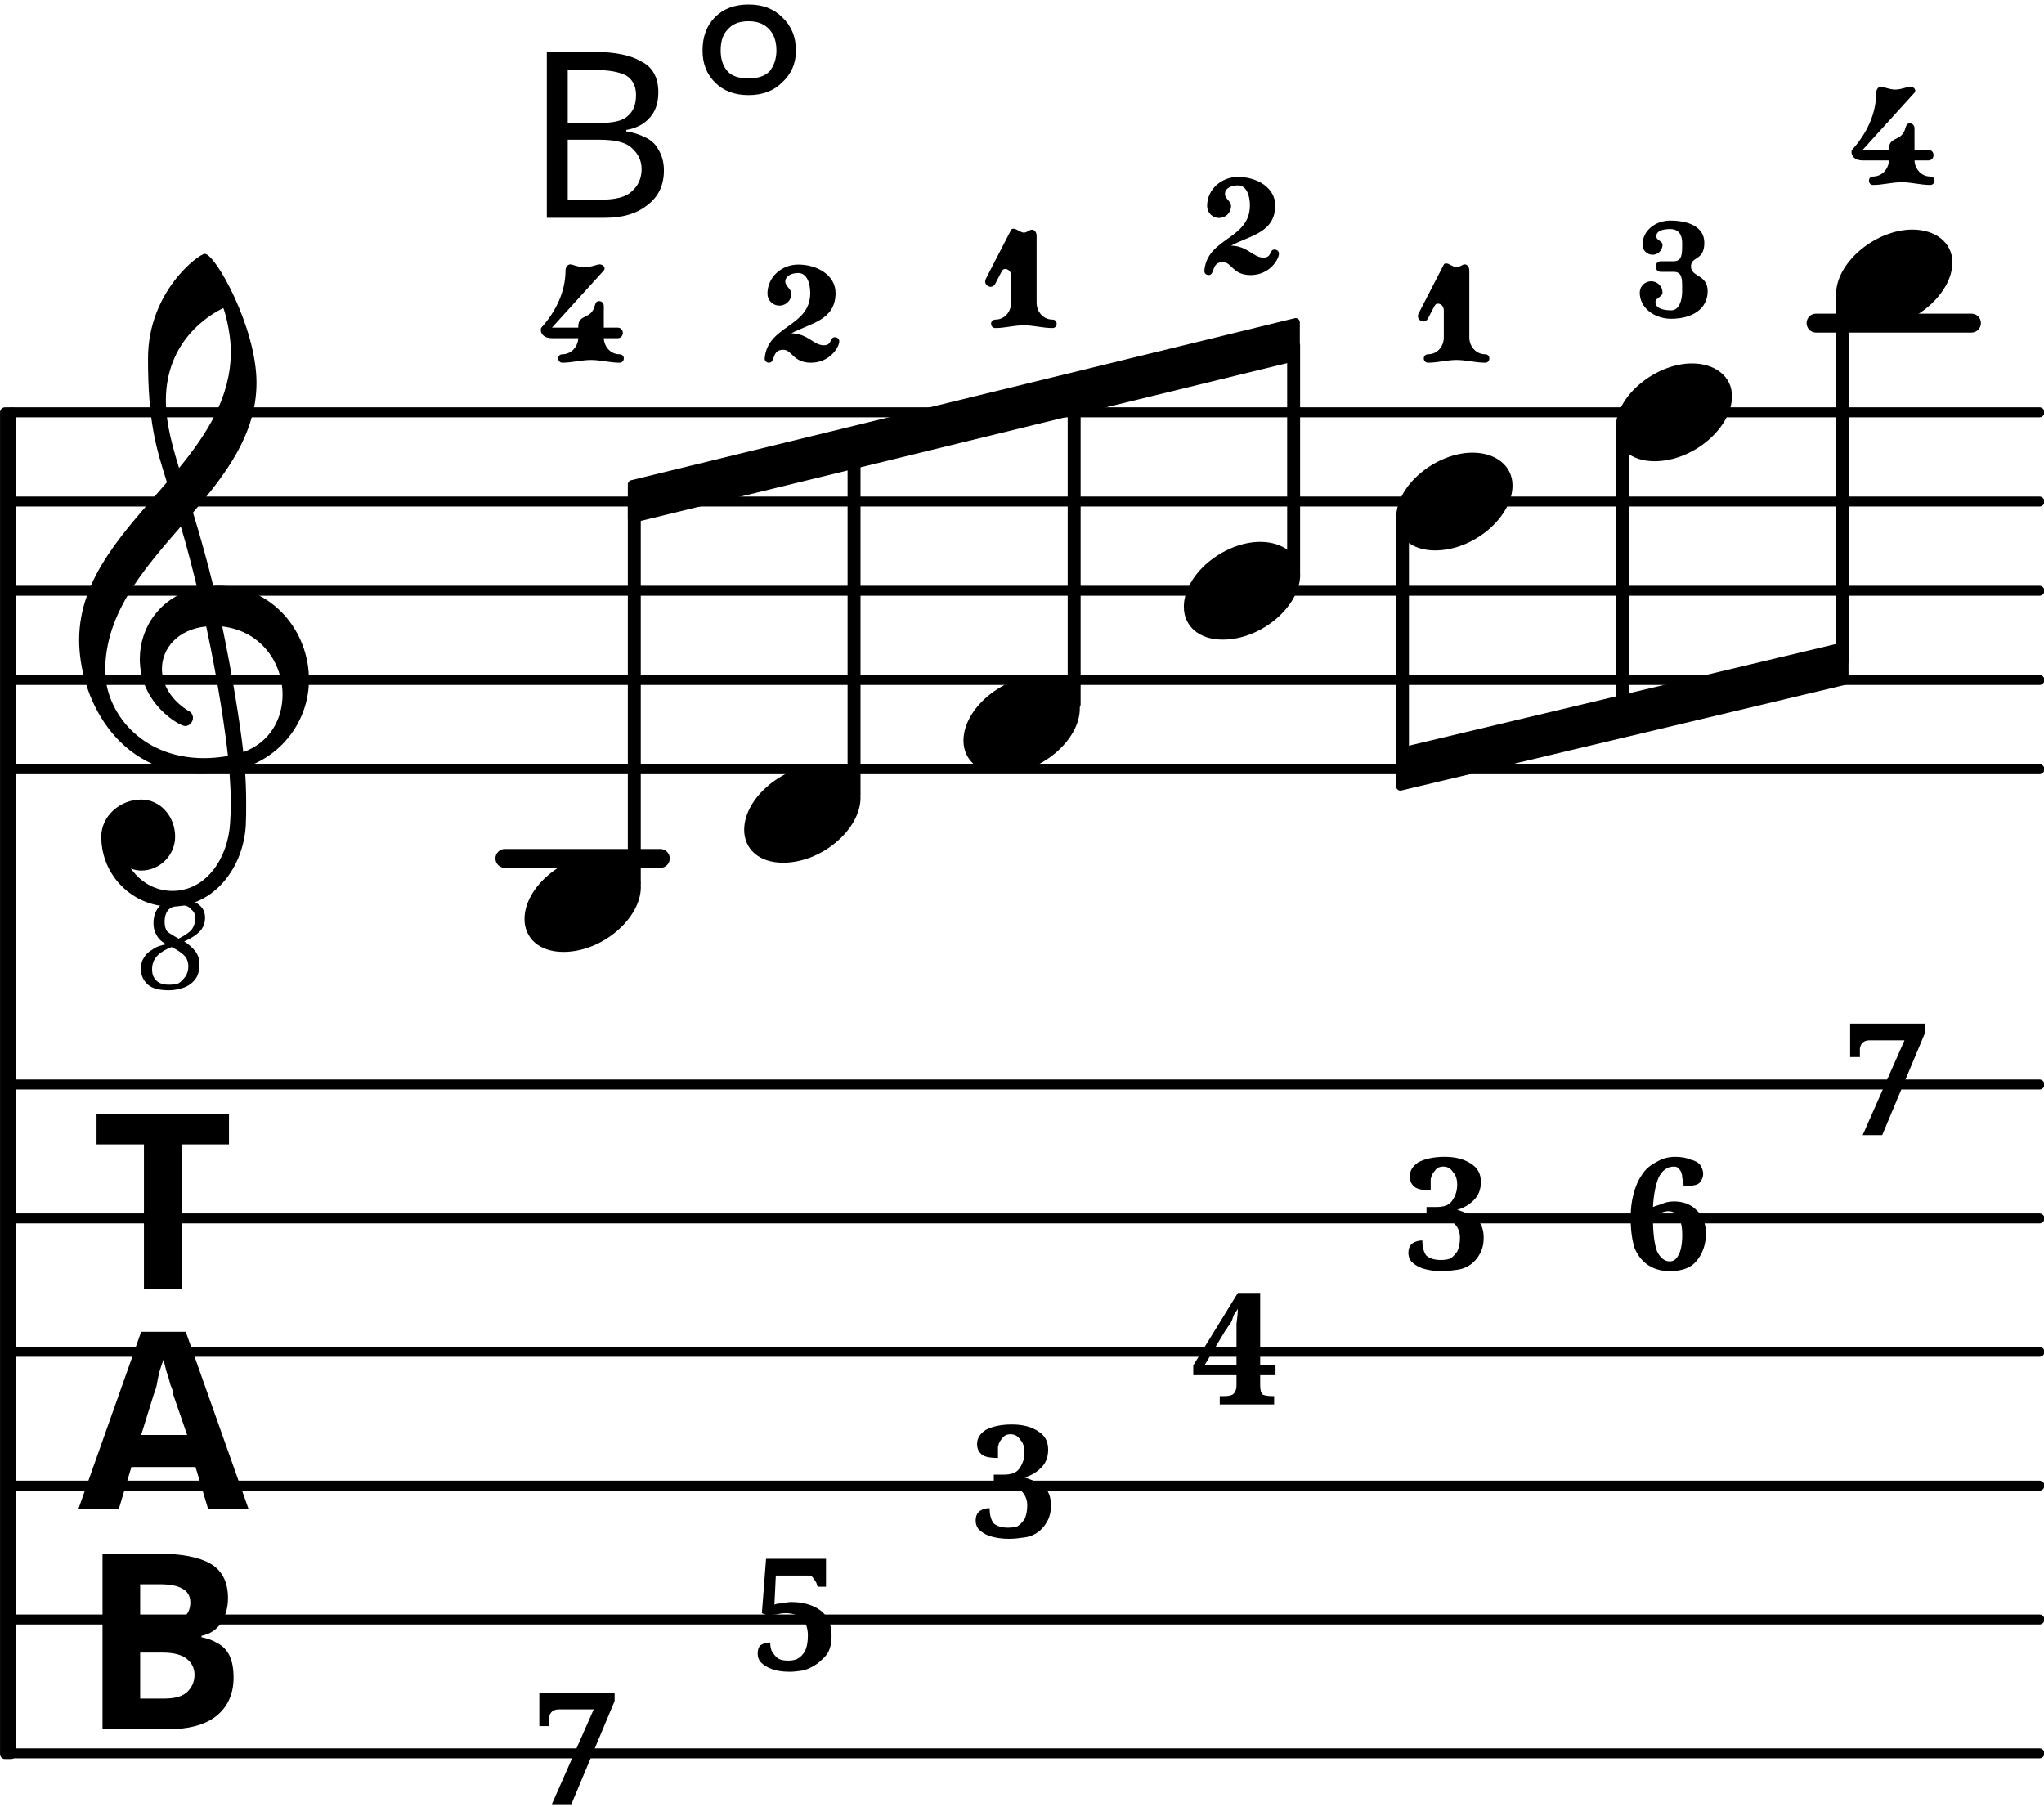
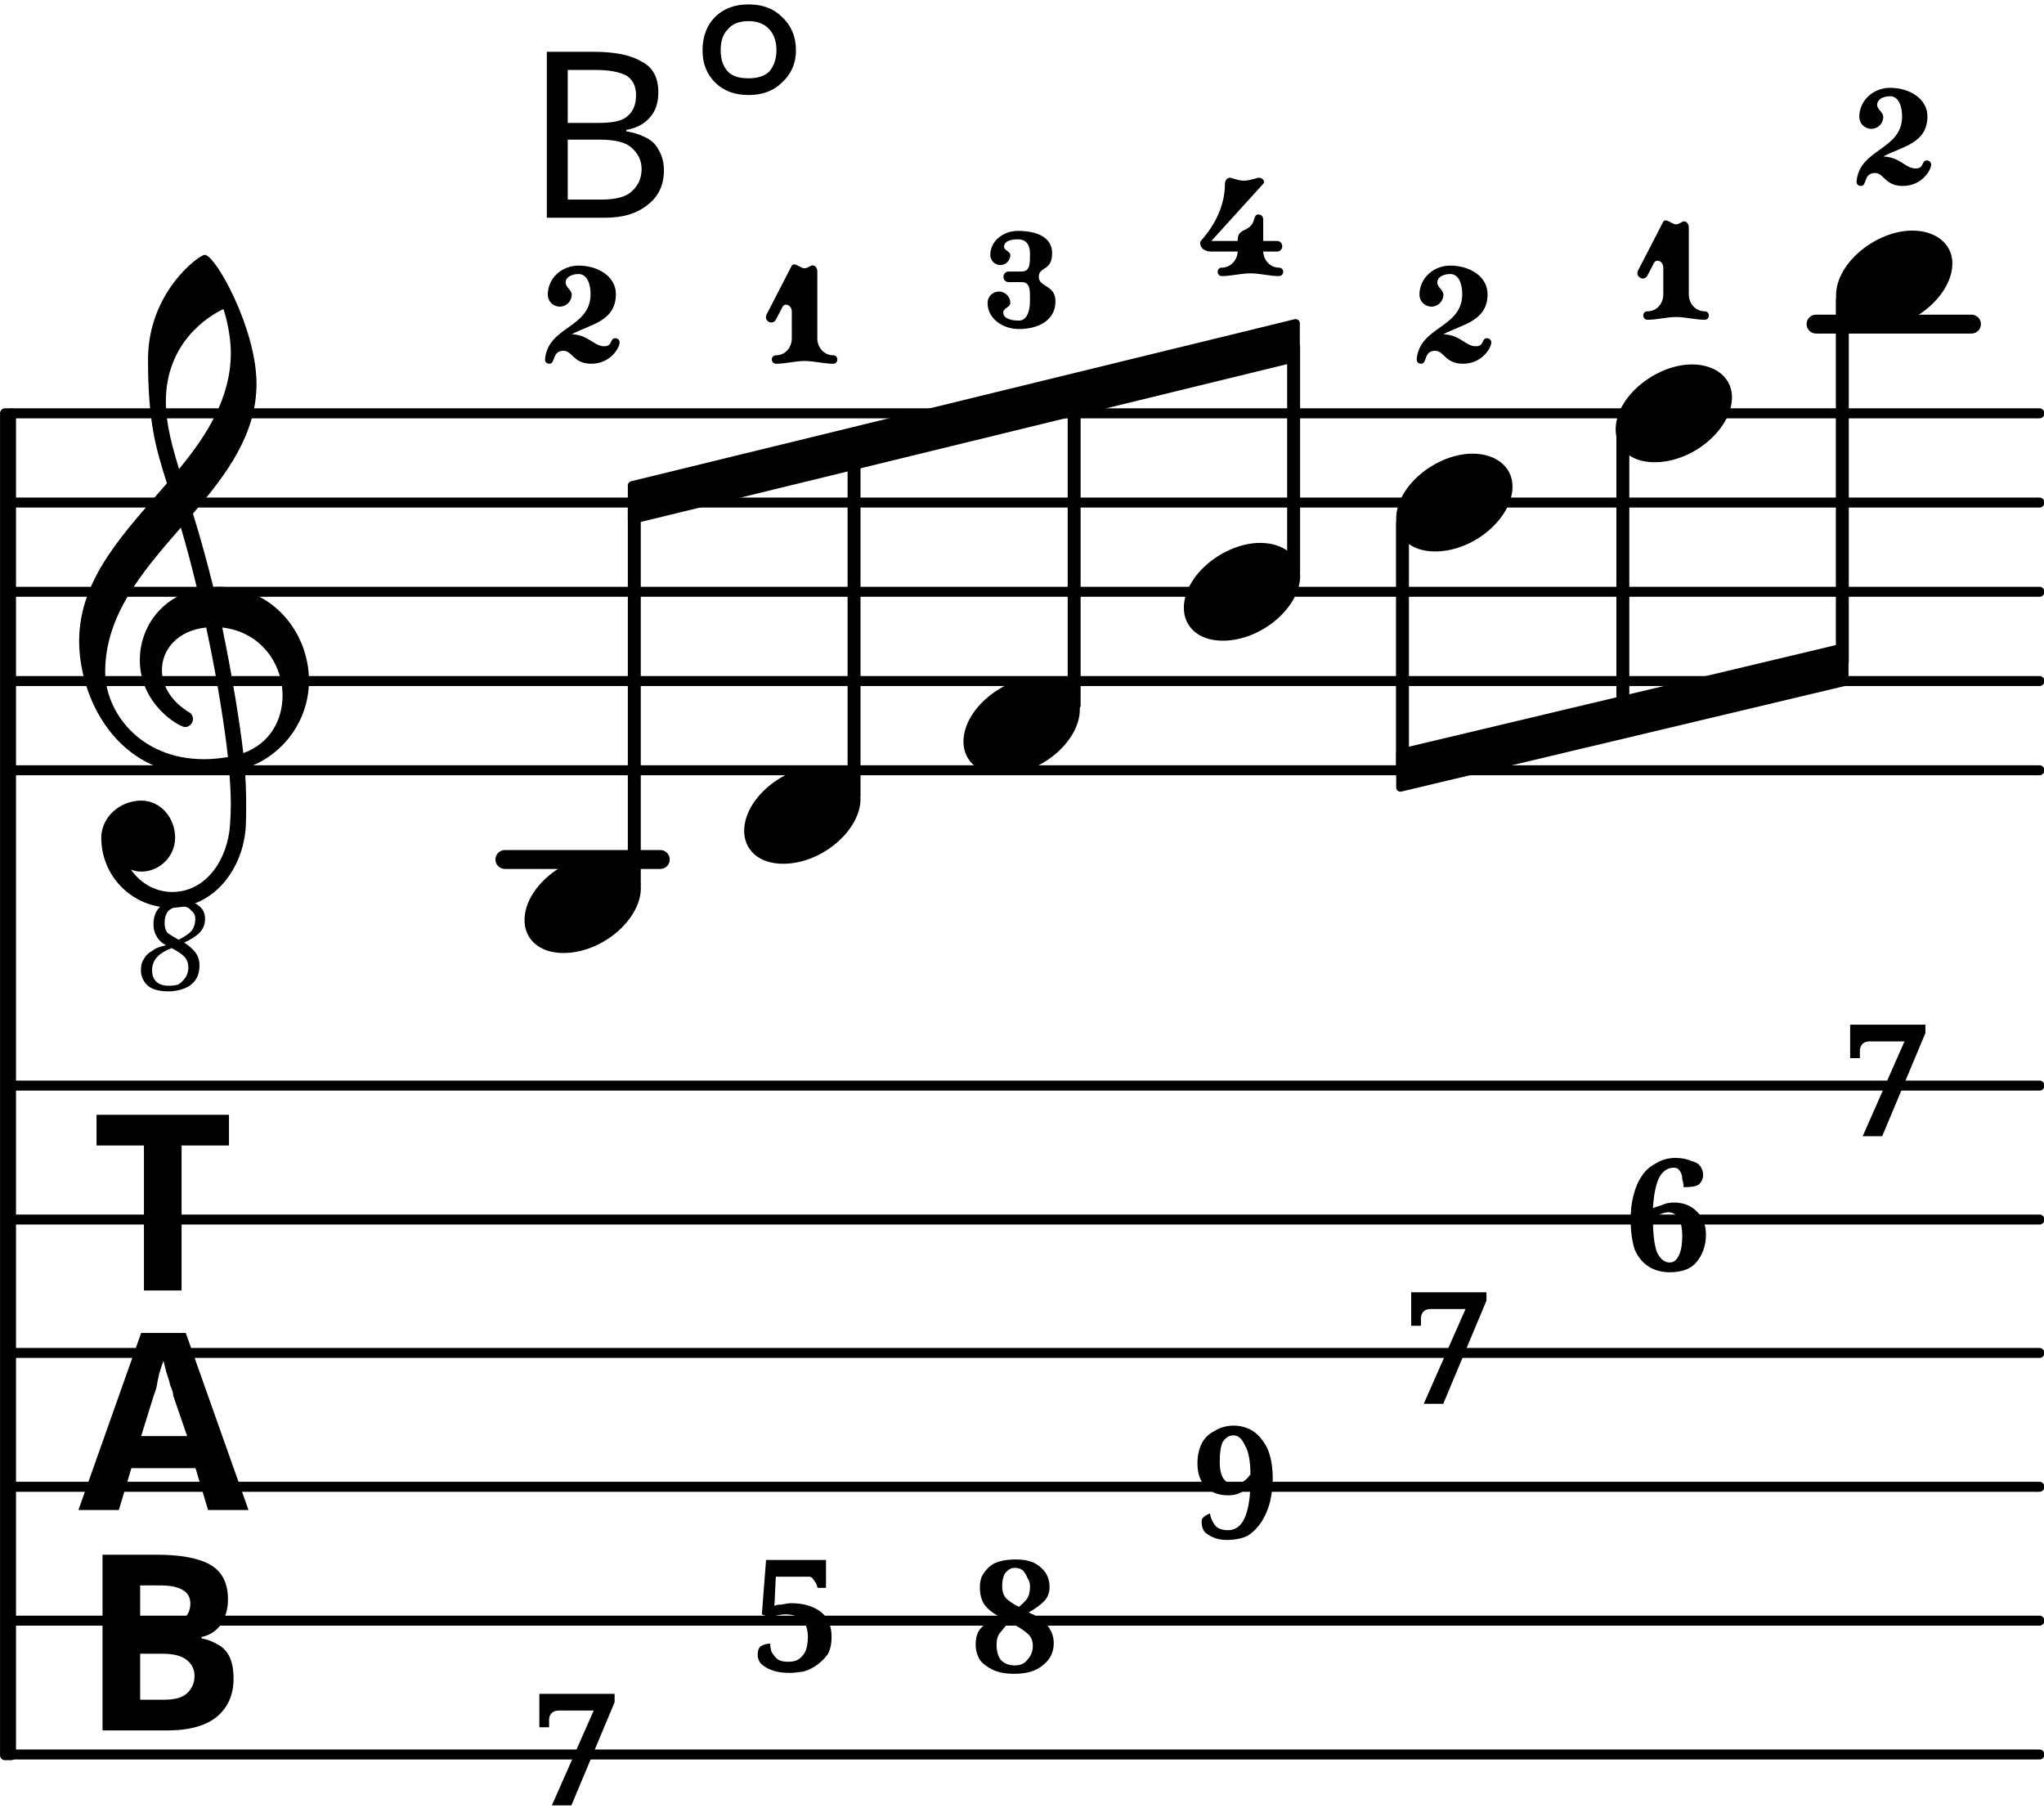
- <svg xmlns="http://www.w3.org/2000/svg" preserveAspectRatio="xMidYMid meet" viewBox="-0.079 -4.181 22.91 20.25">
+ <svg xmlns="http://www.w3.org/2000/svg" preserveAspectRatio="xMidYMid meet" viewBox="-0.079 -4.192 22.91 20.26">
  <g transform="translate(0, -0.5599)">
    <rect x="20.17" y="-0.106" width="1.954" height="0.212" ry="0.106" fill="currentColor" />
  </g>
  <g transform="translate(0, 5.44)">
    <rect x="5.474" y="-0.106" width="1.954" height="0.212" ry="0.106" fill="currentColor" />
  </g>
  <g transform="translate(0, 4.44)">
    <line stroke-linejoin="round" stroke-linecap="round" stroke-width="0.112" stroke="currentColor" x1="0.056" y1="0" x2="22.78" y2="0" />
  </g>
  <g transform="translate(0, 3.44)">
    <line stroke-linejoin="round" stroke-linecap="round" stroke-width="0.112" stroke="currentColor" x1="0.056" y1="0" x2="22.78" y2="0" />
  </g>
  <g transform="translate(0, 2.44)">
    <line stroke-linejoin="round" stroke-linecap="round" stroke-width="0.112" stroke="currentColor" x1="0.056" y1="0" x2="22.78" y2="0" />
  </g>
  <g transform="translate(0, 1.44)">
    <line stroke-linejoin="round" stroke-linecap="round" stroke-width="0.112" stroke="currentColor" x1="0.056" y1="0" x2="22.78" y2="0" />
  </g>
  <g transform="translate(0, 0.4401)">
    <line stroke-linejoin="round" stroke-linecap="round" stroke-width="0.112" stroke="currentColor" x1="0.056" y1="0" x2="22.78" y2="0" />
  </g>
  <g transform="translate(0, 15.47)">
    <line stroke-linejoin="round" stroke-linecap="round" stroke-width="0.112" stroke="currentColor" x1="0.056" y1="0" x2="22.78" y2="0" />
  </g>
  <g transform="translate(0, 13.97)">
    <line stroke-linejoin="round" stroke-linecap="round" stroke-width="0.112" stroke="currentColor" x1="0.056" y1="0" x2="22.78" y2="0" />
  </g>
  <g transform="translate(0, 12.47)">
    <line stroke-linejoin="round" stroke-linecap="round" stroke-width="0.112" stroke="currentColor" x1="0.056" y1="0" x2="22.78" y2="0" />
  </g>
  <g transform="translate(0, 10.97)">
    <line stroke-linejoin="round" stroke-linecap="round" stroke-width="0.112" stroke="currentColor" x1="0.056" y1="0" x2="22.78" y2="0" />
  </g>
  <g transform="translate(0, 9.475)">
    <line stroke-linejoin="round" stroke-linecap="round" stroke-width="0.112" stroke="currentColor" x1="0.056" y1="0" x2="22.78" y2="0" />
  </g>
  <g transform="translate(0, 7.974)">
    <line stroke-linejoin="round" stroke-linecap="round" stroke-width="0.112" stroke="currentColor" x1="0.056" y1="0" x2="22.78" y2="0" />
  </g>
  <g transform="translate(15.57, 4.44)">
    <polygon stroke-linejoin="round" stroke-linecap="round" stroke-width="0.094" fill="currentColor" stroke="currentColor" points="5.023 -1.377 5.023 -0.991 0.047 0.193 0.047 -0.193" />
  </g>
  <g transform="translate(6.958, 1.44)">
    <polygon stroke-linejoin="round" stroke-linecap="round" stroke-width="0.094" fill="currentColor" stroke="currentColor" points="7.485 -2.009 7.485 -1.623 0.047 0.193 0.047 -0.193" />
  </g>
-   <g transform="translate(5.8, -1.74)">
+   <g transform="translate(5.8, -1.752)">
    <text font-family="sans" font-size="2.616" text-anchor="start" fill="currentColor">
      <tspan>B</tspan>
    </text>
  </g>
-   <g transform="translate(7.608, -1.74)">
+   <g transform="translate(7.608, -1.752)">
    <text font-family="sans" font-size="3.296" text-anchor="start" fill="currentColor">
      <tspan>°</tspan>
    </text>
  </g>
  <g transform="translate(5.8, 5.94)">
    <path transform="scale(0.004, -0.004)" d="M0 -45c0 92 113 182 214 182c64 0 112 -36 112 -92c0 -88 -108 -182 -217 -182c-68 0 -109 39 -109 92z" fill="currentColor" />
  </g>
-   <g transform="translate(5.989, -0.1157)">
-     <path transform="scale(0.0022, -0.0022)" d="M148 501c10 0 41 -15 72 -15c32 0 63 15 76 15c15 0 26 -11 26 -21c0 -4 -1 -7 -4 -10l-264 -291h134v4c0 60 50 41 75 85c7 11 8 24 14 36c3 7 10 10 17 10c11 0 24 -8 24 -25v-110h70c18 0 27 -14 27 -27s-9 -27 -27 -27h-70c2 -45 36 -82 80 -82c14 0 22 -10 22 -21 s-8 -22 -22 -22c-49 0 -96 14 -145 14s-97 -14 -146 -14c-14 0 -21 11 -21 22s7 21 21 21c44 0 79 37 81 82h-134c-43 0 -57 25 -57 42c0 5 1 10 3 12c73 81 123 182 123 291c0 17 11 31 25 31z" fill="currentColor" />
+   <g transform="translate(6.03, -0.1157)">
+     <path transform="scale(0.0022, -0.0022)" d="M94 66c-60 0 -39 -66 -72 -66c-11 0 -22 7 -22 21v2c15 169 232 158 232 332c0 50 -17 102 -61 102c-33 0 -66 -14 -66 -44c0 -24 31 -37 31 -61c0 -34 -27 -61 -61 -61s-61 27 -61 61c0 84 72 148 157 148c98 0 190 -55 190 -145c0 -140 -131 -154 -225 -205 c85 -2 113 -61 165 -61c45 0 28 41 57 41c11 0 22 -8 22 -21c0 -29 -48 -109 -144 -109c-92 0 -96 66 -142 66z" fill="currentColor" />
  </g>
  <g transform="translate(0.8, 3.44)">
    <path transform="scale(0.004, -0.004)" d="M265 -635h-5c-108 0 -196 87 -196 196c0 58 53 104 112 104c54 0 95 -48 95 -104c0 -52 -43 -95 -95 -95c-10 0 -20 2 -29 6c26 -38 68 -63 116 -63h3zM403 150c28 -135 50 -272 59 -352c75 27 110 93 110 161c0 88 -59 178 -169 191zM75 26c0 -112 97 -245 277 -245 c21 0 43 2 67 6c-7 65 -27 206 -61 363c-79 -8 -124 -61 -124 -119c0 -43 25 -89 80 -121c5 -5 7 -11 7 -16c0 -12 -10 -23 -22 -23c-16 0 -127 63 -127 188c0 89 58 175 161 198c-14 58 -29 116 -46 173c-106 -122 -212 -244 -212 -404zM354 1194c30 0 145 -207 145 -361 c0 -143 -85 -255 -178 -364c21 -68 40 -137 57 -206c4 0 8 1 12 1c156 0 256 -130 256 -263c0 -113 -74 -212 -180 -246c3 -34 4 -68 4 -102c0 -20 0 -40 -1 -60c-7 -120 -89 -225 -204 -228l1 44c93 2 153 92 159 190c1 19 2 37 2 56c0 30 -2 60 -4 90 c-28 -5 -54 -8 -79 -8c-240 0 -342 219 -342 375c0 177 130 307 246 442c-31 98 -53 170 -53 347c0 188 143 293 159 293zM427 919c0 62 -20 123 -21 123c-40 -19 -161 -92 -161 -259c0 -42 7 -93 37 -189c78 95 145 199 145 325z" fill="currentColor" />
  </g>
  <g transform="translate(1.485, 6.902)">
    <text font-family="serif" font-style="italic" font-size="1.386" text-anchor="start" fill="currentColor">
      <tspan>8</tspan>
    </text>
  </g>
  <g transform="translate(5.888, 16.04)">
    <text font-family="serif" font-weight="bold" font-size="1.746" text-anchor="start" fill="currentColor">
      <tspan>7</tspan>
    </text>
  </g>
  <g transform="translate(0.9406, 10.27)">
    <text font-family="sans" font-weight="bold" font-size="2.772" text-anchor="start" fill="currentColor">
      <tspan>T</tspan>
    </text>
  </g>
  <g transform="translate(0.8, 12.73)">
    <text font-family="sans" font-weight="bold" font-size="2.772" text-anchor="start" fill="currentColor">
      <tspan>A</tspan>
    </text>
  </g>
  <g transform="translate(0.8201, 15.2)">
    <text font-family="sans" font-weight="bold" font-size="2.772" text-anchor="start" fill="currentColor">
      <tspan>B</tspan>
    </text>
  </g>
  <g transform="translate(7.03, 2.44)">
    <rect x="-0.072" y="-1.018" width="0.145" height="4.338" ry="0.047" fill="currentColor" />
  </g>
  <g transform="translate(8.262, 4.94)">
    <path transform="scale(0.004, -0.004)" d="M0 -45c0 92 113 182 214 182c64 0 112 -36 112 -92c0 -88 -108 -182 -217 -182c-68 0 -109 39 -109 92z" fill="currentColor" />
  </g>
-   <g transform="translate(8.492, -0.1157)">
-     <path transform="scale(0.0022, -0.0022)" d="M94 66c-60 0 -39 -66 -72 -66c-11 0 -22 7 -22 21v2c15 169 232 158 232 332c0 50 -17 102 -61 102c-33 0 -66 -14 -66 -44c0 -24 31 -37 31 -61c0 -34 -27 -61 -61 -61s-61 27 -61 61c0 84 72 148 157 148c98 0 190 -55 190 -145c0 -140 -131 -154 -225 -205 c85 -2 113 -61 165 -61c45 0 28 41 57 41c11 0 22 -8 22 -21c0 -29 -48 -109 -144 -109c-92 0 -96 66 -142 66z" fill="currentColor" />
+   <g transform="translate(8.512, -0.1157)">
+     <path transform="scale(0.0022, -0.0022)" d="M194 486c16 0 29 15 41 15c13 0 24 -13 24 -31v-341c0 -47 35 -86 81 -86c14 0 21 -10 21 -21s-7 -22 -21 -22c-49 0 -97 14 -146 14s-96 -14 -145 -14c-14 0 -22 11 -22 22s8 21 22 21c46 0 80 39 80 86v137c0 23 -16 35 -30 35c-7 0 -13 -4 -17 -11l-34 -65 c-5 -10 -14 -15 -23 -15c-14 0 -28 12 -28 27c0 4 1 8 3 13l129 250c2 4 7 6 11 6c18 0 37 -20 54 -20z" fill="currentColor" />
  </g>
  <g transform="translate(8.351, 14.54)">
    <text font-family="serif" font-weight="bold" font-size="1.746" text-anchor="start" fill="currentColor">
      <tspan>5</tspan>
    </text>
  </g>
  <g transform="translate(9.493, 2.44)">
    <rect x="-0.072" y="-1.611" width="0.145" height="3.932" ry="0.047" fill="currentColor" />
  </g>
  <g transform="translate(10.72, 3.94)">
    <path transform="scale(0.004, -0.004)" d="M0 -45c0 92 113 182 214 182c64 0 112 -36 112 -92c0 -88 -108 -182 -217 -182c-68 0 -109 39 -109 92z" fill="currentColor" />
  </g>
-   <g transform="translate(10.97, -0.5046)">
-     <path transform="scale(0.0022, -0.0022)" d="M194 486c16 0 29 15 41 15c13 0 24 -13 24 -31v-341c0 -47 35 -86 81 -86c14 0 21 -10 21 -21s-7 -22 -21 -22c-49 0 -97 14 -146 14s-96 -14 -145 -14c-14 0 -22 11 -22 22s8 21 22 21c46 0 80 39 80 86v137c0 23 -16 35 -30 35c-7 0 -13 -4 -17 -11l-34 -65 c-5 -10 -14 -15 -23 -15c-14 0 -28 12 -28 27c0 4 1 8 3 13l129 250c2 4 7 6 11 6c18 0 37 -20 54 -20z" fill="currentColor" />
+   <g transform="translate(10.99, -0.5046)">
+     <path transform="scale(0.0022, -0.0022)" d="M261 266c0 -54 85 -40 85 -125c0 -94 -83 -141 -186 -141c-84 0 -160 54 -160 133c0 32 26 58 58 58s58 -26 58 -58c0 -22 -36 -26 -36 -48c0 -33 42 -42 80 -42c41 0 56 50 56 98v21c0 44 -2 77 -43 77h-65c-18 0 -27 14 -27 27s9 27 27 27h65c42 0 43 36 43 83v11 c0 43 -20 70 -61 70c-34 0 -71 -8 -71 -38c0 -19 32 -23 32 -42c0 -28 -23 -51 -51 -51s-51 23 -51 51c0 72 66 123 141 123c93 0 174 -31 174 -113c0 -94 -68 -67 -68 -121z" fill="currentColor" />
  </g>
-   <g transform="translate(10.81, 13.05)">
+   <g transform="translate(10.81, 14.55)">
    <text font-family="serif" font-weight="bold" font-size="1.746" text-anchor="start" fill="currentColor">
-       <tspan>3</tspan>
+       <tspan>8</tspan>
    </text>
  </g>
  <g transform="translate(11.96, 2.44)">
    <rect x="-0.072" y="-2.205" width="0.145" height="3.525" ry="0.047" fill="currentColor" />
  </g>
  <g transform="translate(13.19, 2.44)">
    <path transform="scale(0.004, -0.004)" d="M0 -45c0 92 113 182 214 182c64 0 112 -36 112 -92c0 -88 -108 -182 -217 -182c-68 0 -109 39 -109 92z" fill="currentColor" />
  </g>
-   <g transform="translate(13.42, -1.098)">
-     <path transform="scale(0.0022, -0.0022)" d="M94 66c-60 0 -39 -66 -72 -66c-11 0 -22 7 -22 21v2c15 169 232 158 232 332c0 50 -17 102 -61 102c-33 0 -66 -14 -66 -44c0 -24 31 -37 31 -61c0 -34 -27 -61 -61 -61s-61 27 -61 61c0 84 72 148 157 148c98 0 190 -55 190 -145c0 -140 -131 -154 -225 -205 c85 -2 113 -61 165 -61c45 0 28 41 57 41c11 0 22 -8 22 -21c0 -29 -48 -109 -144 -109c-92 0 -96 66 -142 66z" fill="currentColor" />
+   <g transform="translate(13.38, -1.098)">
+     <path transform="scale(0.0022, -0.0022)" d="M148 501c10 0 41 -15 72 -15c32 0 63 15 76 15c15 0 26 -11 26 -21c0 -4 -1 -7 -4 -10l-264 -291h134v4c0 60 50 41 75 85c7 11 8 24 14 36c3 7 10 10 17 10c11 0 24 -8 24 -25v-110h70c18 0 27 -14 27 -27s-9 -27 -27 -27h-70c2 -45 36 -82 80 -82c14 0 22 -10 22 -21 s-8 -22 -22 -22c-49 0 -96 14 -145 14s-97 -14 -146 -14c-14 0 -21 11 -21 22s7 21 21 21c44 0 79 37 81 82h-134c-43 0 -57 25 -57 42c0 5 1 10 3 12c73 81 123 182 123 291c0 17 11 31 25 31z" fill="currentColor" />
  </g>
-   <g transform="translate(13.28, 11.56)">
+   <g transform="translate(13.28, 13.05)">
    <text font-family="serif" font-weight="bold" font-size="1.746" text-anchor="start" fill="currentColor">
-       <tspan>4</tspan>
+       <tspan>9</tspan>
    </text>
  </g>
  <g transform="translate(14.42, 2.44)">
    <rect x="-0.072" y="-2.798" width="0.145" height="2.619" ry="0.047" fill="currentColor" />
  </g>
  <g transform="translate(-0.0786, 7.957)">
    <rect x="0" y="-7.573" width="0.179" height="15.15" ry="0.056" fill="currentColor" />
  </g>
  <g transform="translate(15.57, 1.44)">
    <path transform="scale(0.004, -0.004)" d="M0 -45c0 92 113 182 214 182c64 0 112 -36 112 -92c0 -88 -108 -182 -217 -182c-68 0 -109 39 -109 92z" fill="currentColor" />
  </g>
-   <g transform="translate(15.82, -0.1157)">
-     <path transform="scale(0.0022, -0.0022)" d="M194 486c16 0 29 15 41 15c13 0 24 -13 24 -31v-341c0 -47 35 -86 81 -86c14 0 21 -10 21 -21s-7 -22 -21 -22c-49 0 -97 14 -146 14s-96 -14 -145 -14c-14 0 -22 11 -22 22s8 21 22 21c46 0 80 39 80 86v137c0 23 -16 35 -30 35c-7 0 -13 -4 -17 -11l-34 -65 c-5 -10 -14 -15 -23 -15c-14 0 -28 12 -28 27c0 4 1 8 3 13l129 250c2 4 7 6 11 6c18 0 37 -20 54 -20z" fill="currentColor" />
+   <g transform="translate(15.8, -0.1157)">
+     <path transform="scale(0.0022, -0.0022)" d="M94 66c-60 0 -39 -66 -72 -66c-11 0 -22 7 -22 21v2c15 169 232 158 232 332c0 50 -17 102 -61 102c-33 0 -66 -14 -66 -44c0 -24 31 -37 31 -61c0 -34 -27 -61 -61 -61s-61 27 -61 61c0 84 72 148 157 148c98 0 190 -55 190 -145c0 -140 -131 -154 -225 -205 c85 -2 113 -61 165 -61c45 0 28 41 57 41c11 0 22 -8 22 -21c0 -29 -48 -109 -144 -109c-92 0 -96 66 -142 66z" fill="currentColor" />
  </g>
-   <g transform="translate(15.66, 10.05)">
+   <g transform="translate(15.66, 11.54)">
    <text font-family="serif" font-weight="bold" font-size="1.746" text-anchor="start" fill="currentColor">
-       <tspan>3</tspan>
+       <tspan>7</tspan>
    </text>
  </g>
  <g transform="translate(15.64, 2.44)">
    <rect x="-0.072" y="-0.821" width="0.145" height="2.804" ry="0.047" fill="currentColor" />
  </g>
  <g transform="translate(18.03, 0.4401)">
    <path transform="scale(0.004, -0.004)" d="M0 -45c0 92 113 182 214 182c64 0 112 -36 112 -92c0 -88 -108 -182 -217 -182c-68 0 -109 39 -109 92z" fill="currentColor" />
  </g>
-   <g transform="translate(18.3, -0.6085)">
-     <path transform="scale(0.0022, -0.0022)" d="M261 266c0 -54 85 -40 85 -125c0 -94 -83 -141 -186 -141c-84 0 -160 54 -160 133c0 32 26 58 58 58s58 -26 58 -58c0 -22 -36 -26 -36 -48c0 -33 42 -42 80 -42c41 0 56 50 56 98v21c0 44 -2 77 -43 77h-65c-18 0 -27 14 -27 27s9 27 27 27h65c42 0 43 36 43 83v11 c0 43 -20 70 -61 70c-34 0 -71 -8 -71 -38c0 -19 32 -23 32 -42c0 -28 -23 -51 -51 -51s-51 23 -51 51c0 72 66 123 141 123c93 0 174 -31 174 -113c0 -94 -68 -67 -68 -121z" fill="currentColor" />
+   <g transform="translate(18.28, -0.6085)">
+     <path transform="scale(0.0022, -0.0022)" d="M194 486c16 0 29 15 41 15c13 0 24 -13 24 -31v-341c0 -47 35 -86 81 -86c14 0 21 -10 21 -21s-7 -22 -21 -22c-49 0 -97 14 -146 14s-96 -14 -145 -14c-14 0 -22 11 -22 22s8 21 22 21c46 0 80 39 80 86v137c0 23 -16 35 -30 35c-7 0 -13 -4 -17 -11l-34 -65 c-5 -10 -14 -15 -23 -15c-14 0 -28 12 -28 27c0 4 1 8 3 13l129 250c2 4 7 6 11 6c18 0 37 -20 54 -20z" fill="currentColor" />
  </g>
  <g transform="translate(18.12, 10.05)">
    <text font-family="serif" font-weight="bold" font-size="1.746" text-anchor="start" fill="currentColor">
      <tspan>6</tspan>
    </text>
  </g>
  <g transform="translate(18.11, 2.44)">
    <rect x="-0.072" y="-1.821" width="0.145" height="3.229" ry="0.047" fill="currentColor" />
  </g>
  <g transform="translate(20.5, -1.06)">
    <path transform="scale(0.004, -0.004)" d="M0 -45c0 92 113 182 214 182c64 0 112 -36 112 -92c0 -88 -108 -182 -217 -182c-68 0 -109 39 -109 92z" fill="currentColor" />
  </g>
-   <g transform="translate(20.68, -2.108)">
-     <path transform="scale(0.0022, -0.0022)" d="M148 501c10 0 41 -15 72 -15c32 0 63 15 76 15c15 0 26 -11 26 -21c0 -4 -1 -7 -4 -10l-264 -291h134v4c0 60 50 41 75 85c7 11 8 24 14 36c3 7 10 10 17 10c11 0 24 -8 24 -25v-110h70c18 0 27 -14 27 -27s-9 -27 -27 -27h-70c2 -45 36 -82 80 -82c14 0 22 -10 22 -21 s-8 -22 -22 -22c-49 0 -96 14 -145 14s-97 -14 -146 -14c-14 0 -21 11 -21 22s7 21 21 21c44 0 79 37 81 82h-134c-43 0 -57 25 -57 42c0 5 1 10 3 12c73 81 123 182 123 291c0 17 11 31 25 31z" fill="currentColor" />
+   <g transform="translate(20.73, -2.108)">
+     <path transform="scale(0.0022, -0.0022)" d="M94 66c-60 0 -39 -66 -72 -66c-11 0 -22 7 -22 21v2c15 169 232 158 232 332c0 50 -17 102 -61 102c-33 0 -66 -14 -66 -44c0 -24 31 -37 31 -61c0 -34 -27 -61 -61 -61s-61 27 -61 61c0 84 72 148 157 148c98 0 190 -55 190 -145c0 -140 -131 -154 -225 -205 c85 -2 113 -61 165 -61c45 0 28 41 57 41c11 0 22 -8 22 -21c0 -29 -48 -109 -144 -109c-92 0 -96 66 -142 66z" fill="currentColor" />
  </g>
  <g transform="translate(20.58, 8.541)">
    <text font-family="serif" font-weight="bold" font-size="1.746" text-anchor="start" fill="currentColor">
      <tspan>7</tspan>
    </text>
  </g>
  <g transform="translate(20.57, 2.44)">
    <rect x="-0.072" y="-3.321" width="0.145" height="4.153" ry="0.047" fill="currentColor" />
  </g>
</svg>
